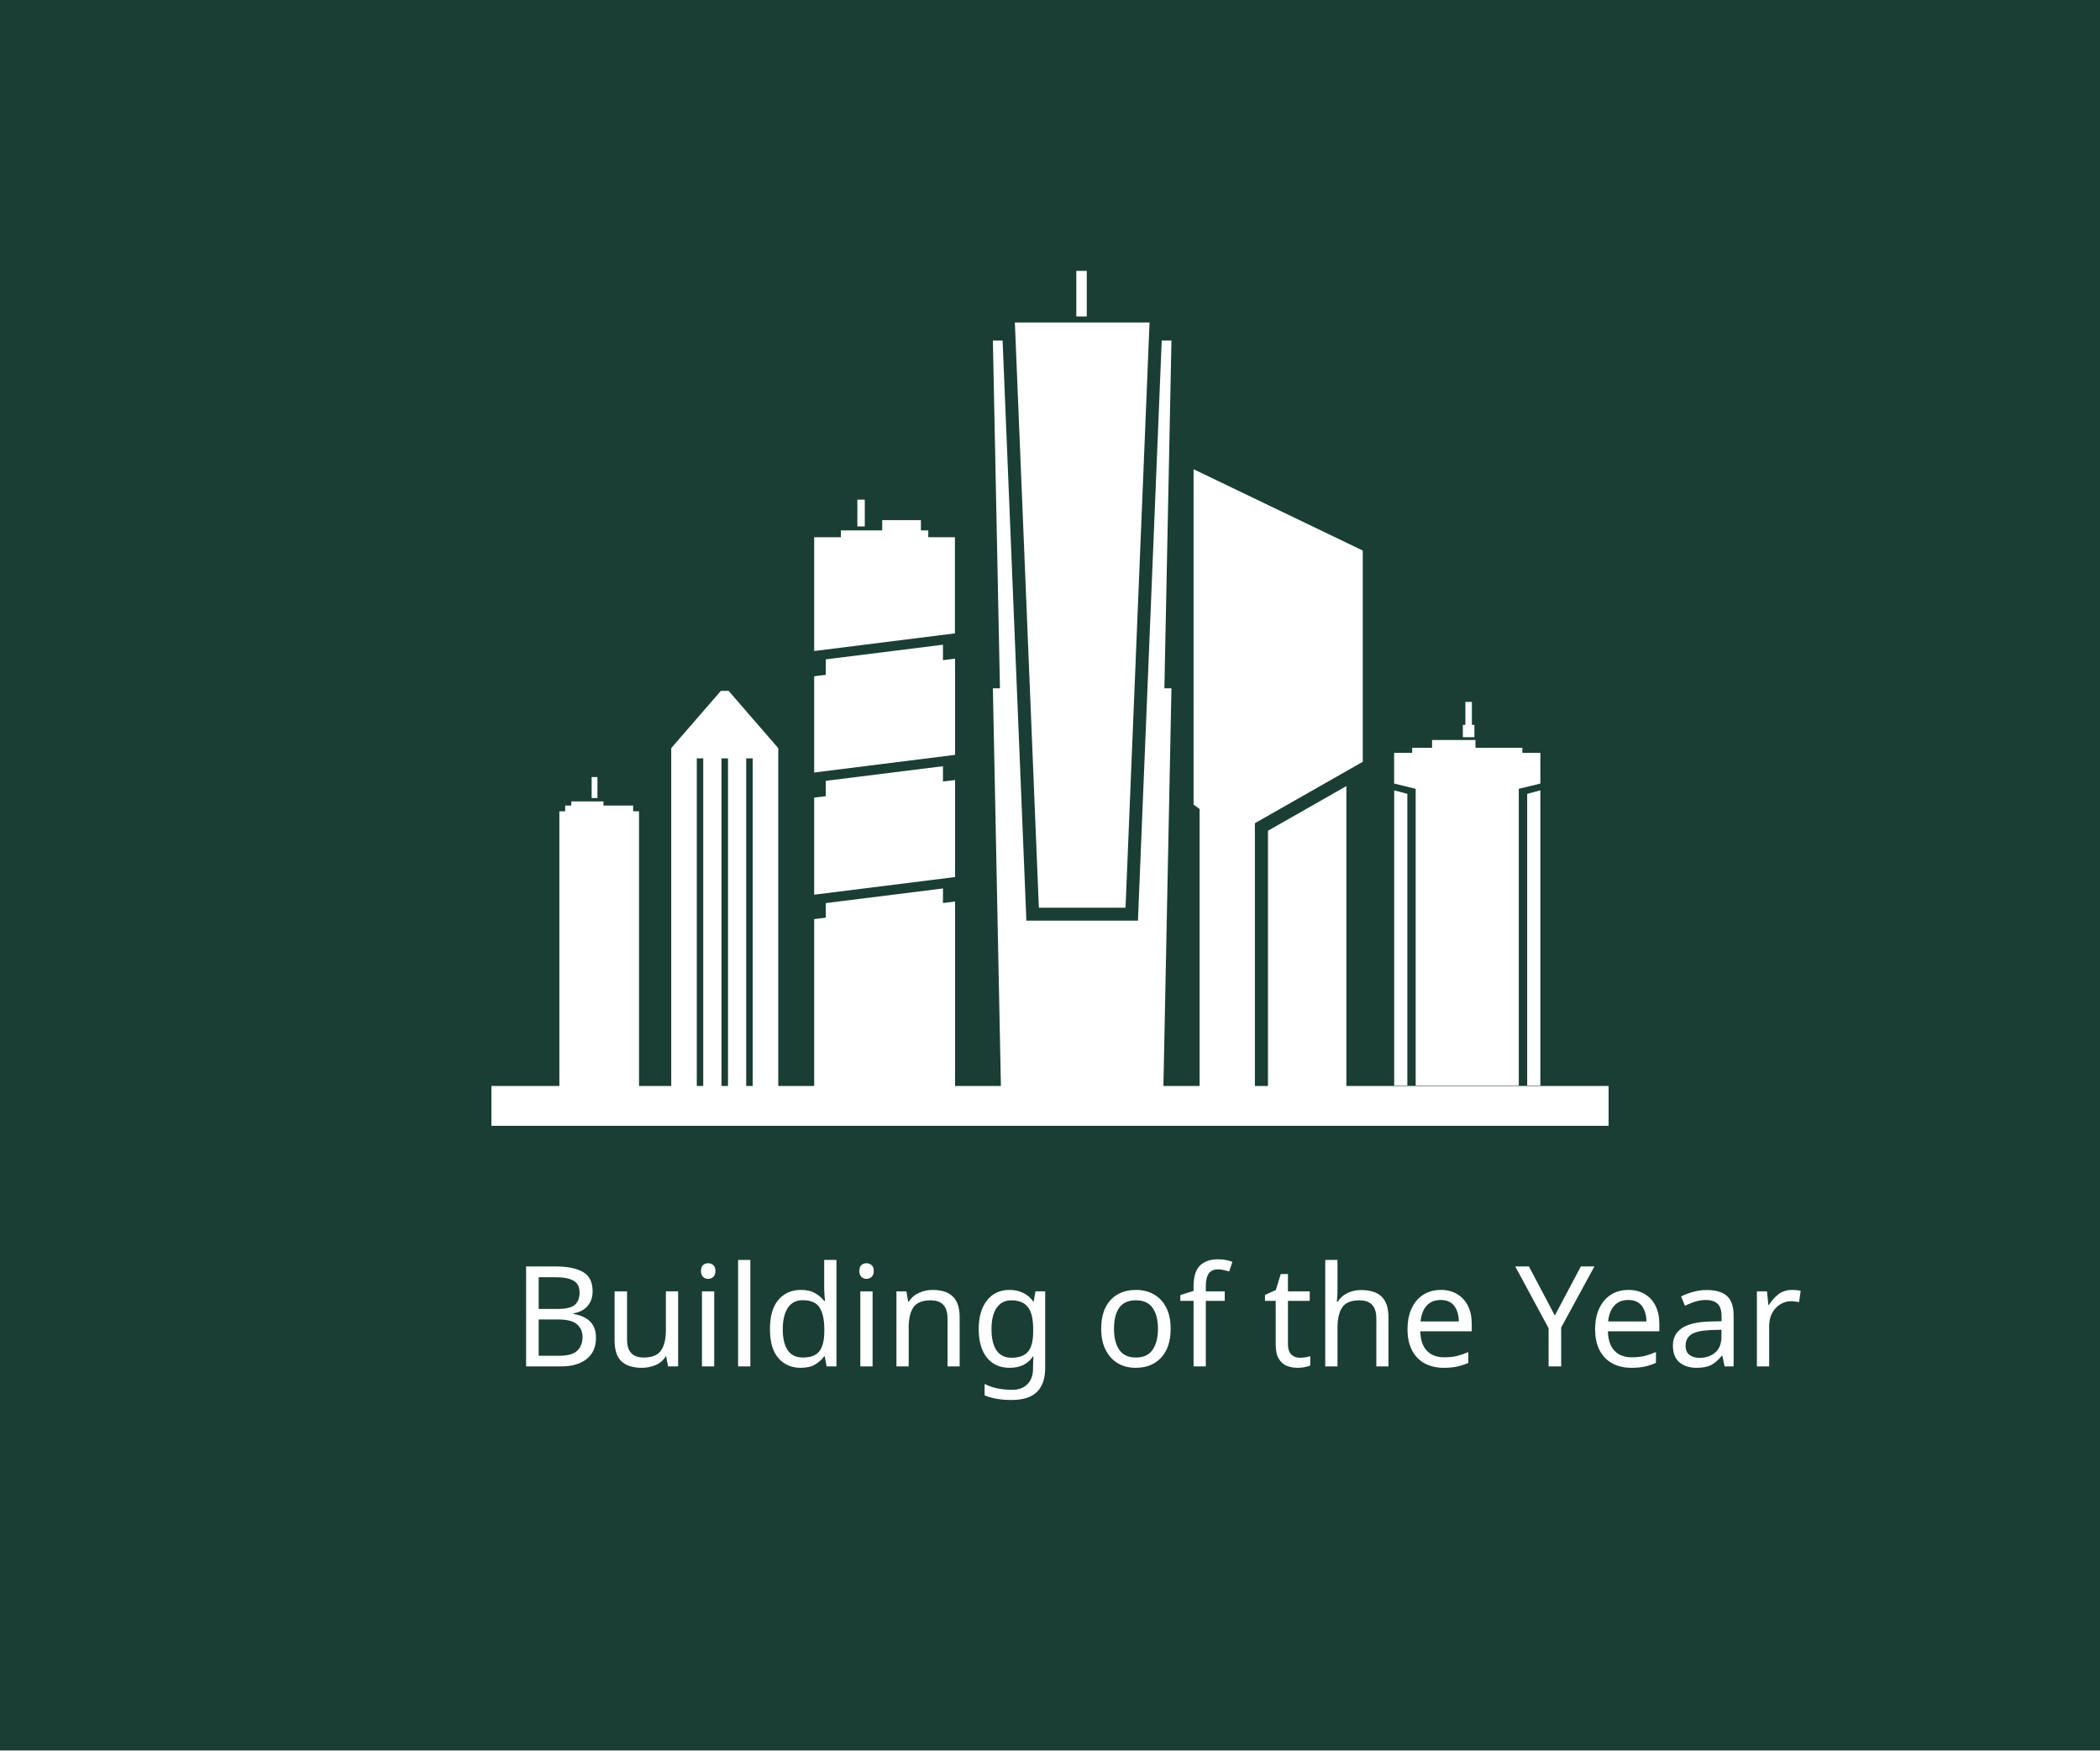
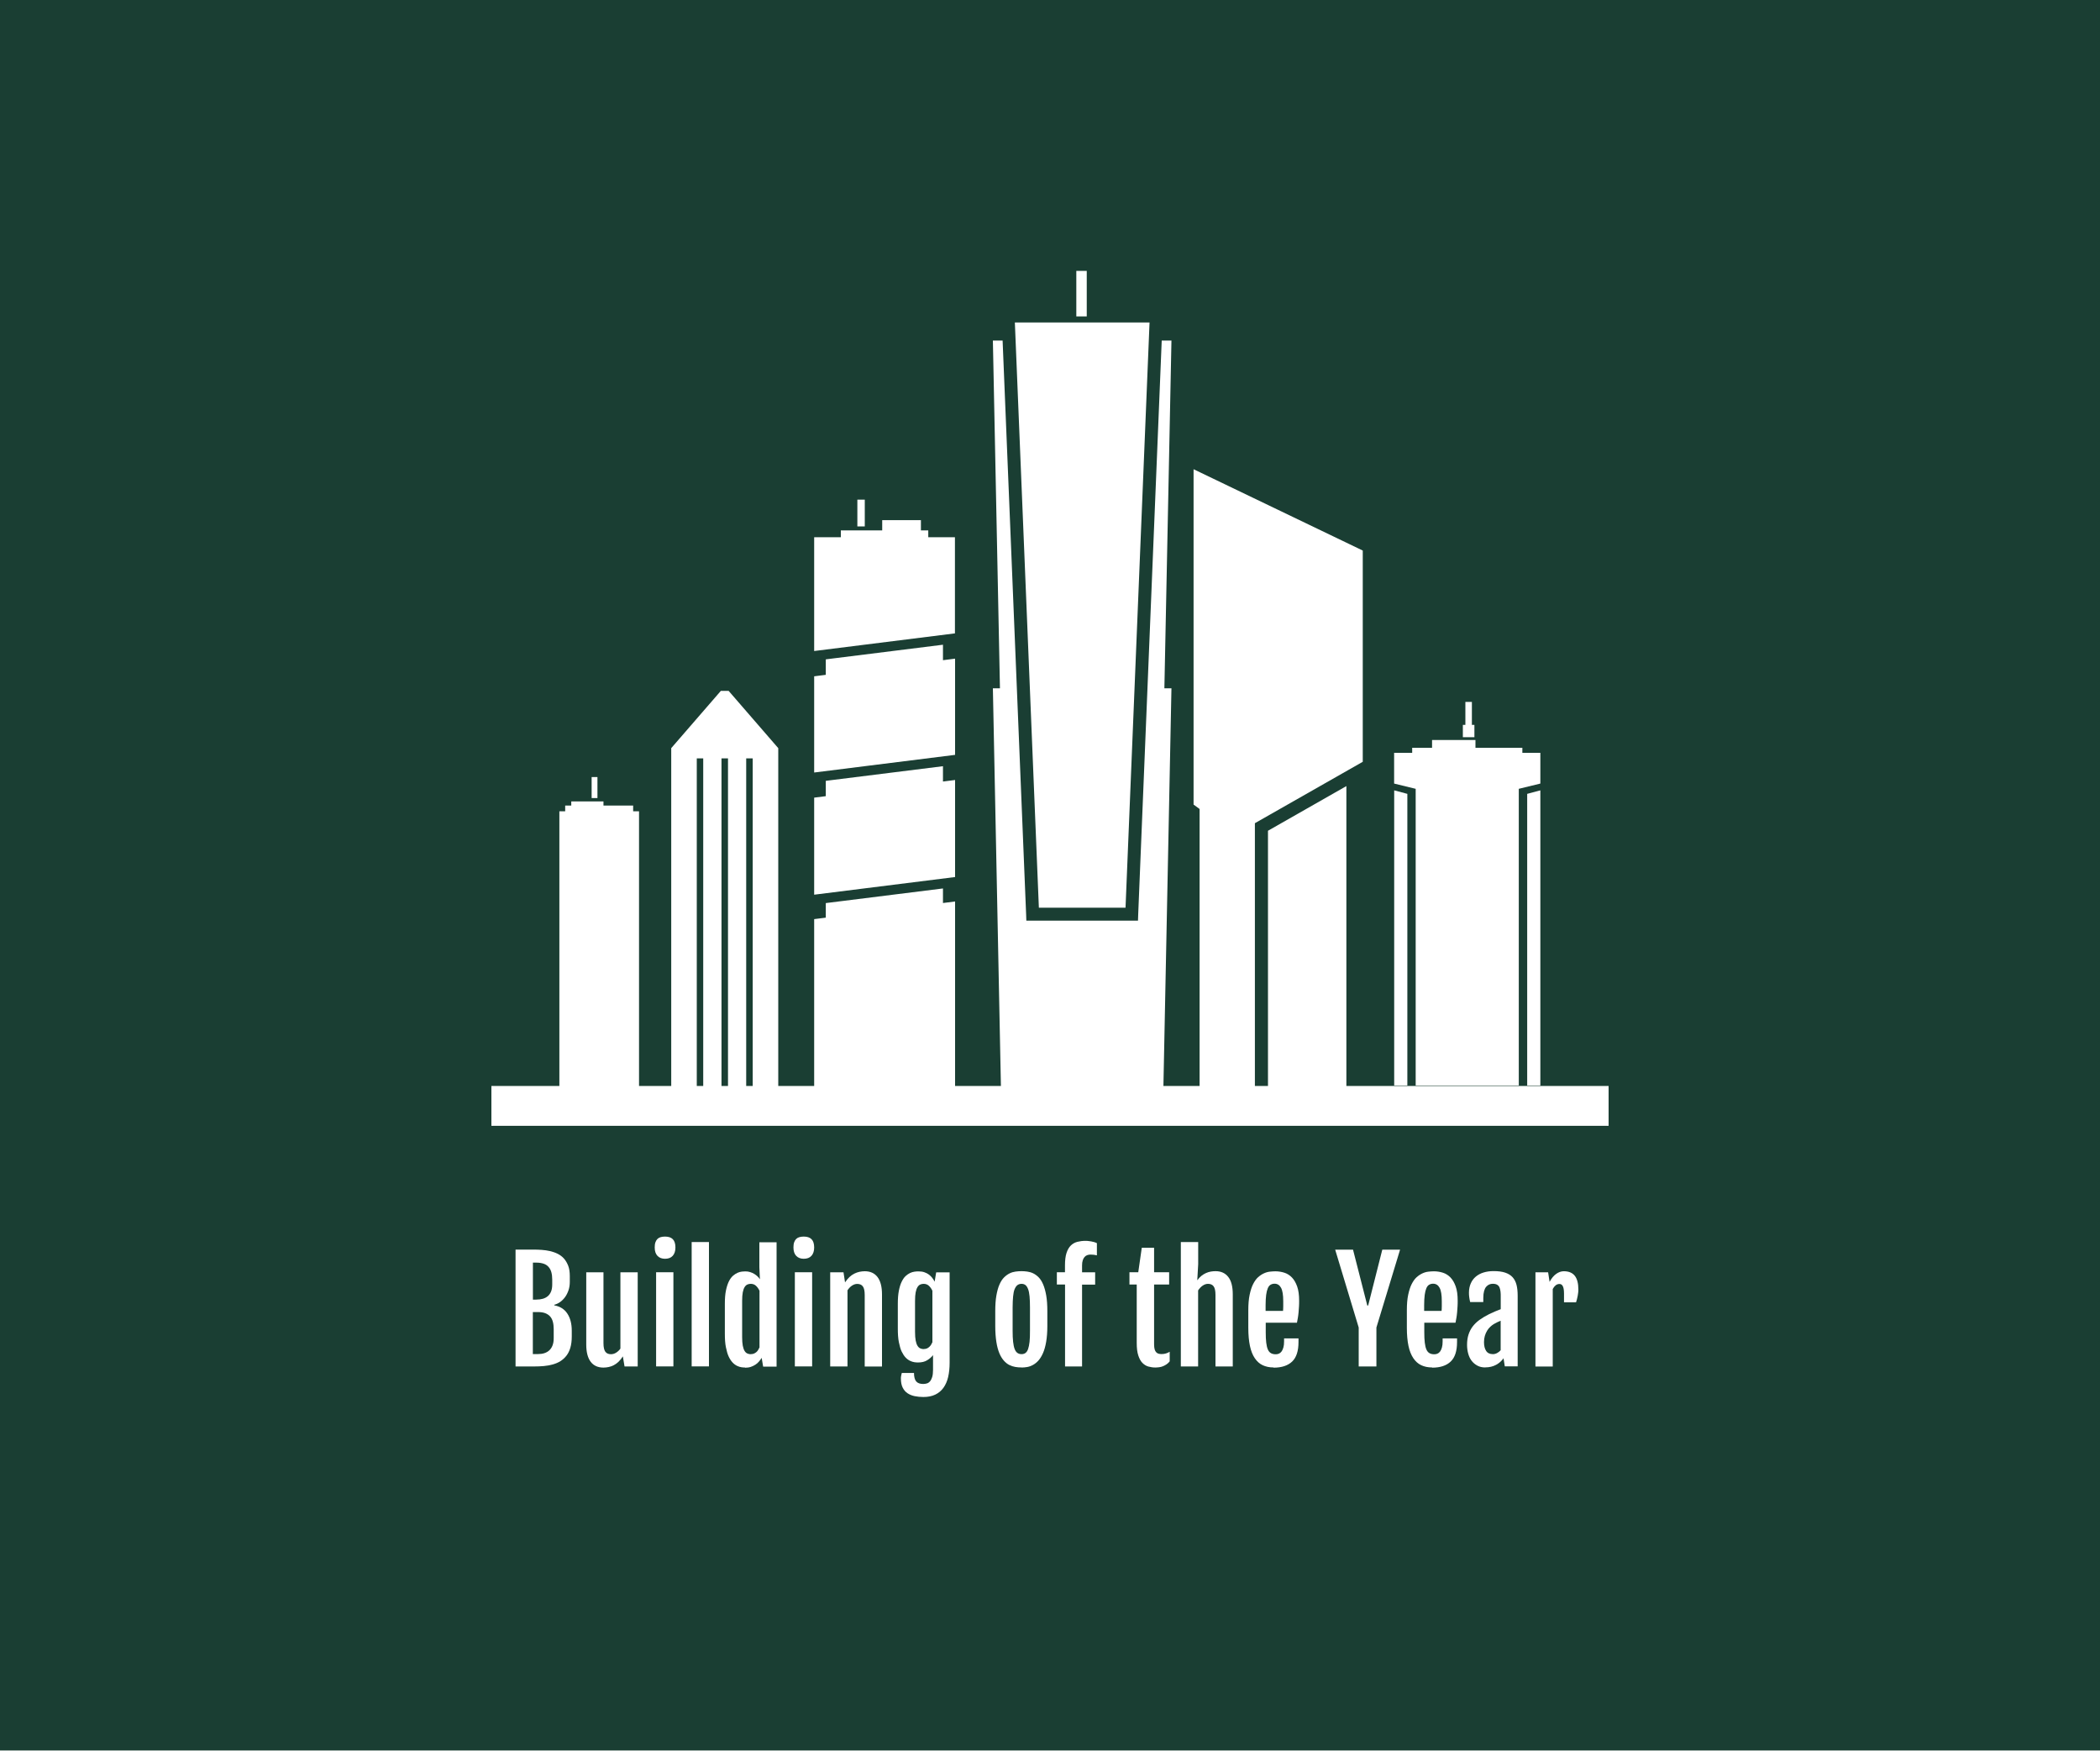
- <svg xmlns="http://www.w3.org/2000/svg" viewBox="0 0 300 250">
-   <defs>
-     <style>
-       .cls-1 {
-         fill: #1a3e33;
-       }
- 
-       .cls-2 {
-         font-family: FjallaOne-Regular, 'Fjalla One';
-         font-size: 20px;
-       }
- 
-       .cls-2, .cls-3 {
-         fill: #fff;
-       }
- 
-       .cls-3 {
-         fill-rule: evenodd;
-       }
-     </style>
-   </defs>
+ <svg xmlns="http://www.w3.org/2000/svg" width="300" height="250" viewBox="0 0 300 250">
  <g id="Layer_1" data-name="Layer 1">
-     <rect class="cls-1" width="300" height="250" />
+     <rect width="300" height="250" style="fill: #1a3e33;" />
  </g>
  <g id="Building">
    <g>
-       <polygon class="cls-3" points="70.2 160.79 70.2 155.1 229.8 155.1 229.8 160.79 70.2 160.79 70.2 160.79" />
-       <path class="cls-3" d="m143,155.73l-1.16-57.43h1.01l-1.01-49.66h1.39l3.36,81.96.03.89h15.95l.03-.89,3.36-81.96h1.39l-1.01,49.66h1.01l-1.16,57.43h-23.21,0Zm1.98-109.67h19.24l-3.43,83.58h-12.38l-3.43-83.58h0Zm8.78-.87v-6.5h1.49v6.5h-1.49Z" />
-       <polygon class="cls-3" points="111.18 155.55 107.53 155.55 107.53 108.31 106.6 108.31 106.6 155.55 104 155.55 104 108.31 103.07 108.31 103.07 155.55 100.46 155.55 100.46 108.31 99.54 108.31 99.54 155.55 95.89 155.55 95.89 106.85 102.98 98.67 104.09 98.67 111.18 106.85 111.18 106.85 111.18 155.55 111.18 155.55" />
-       <path class="cls-3" d="m79.9,115.87h.84v-.82h.87v-.59h4.6v.59h4.24v.82h.84v39.68h-11.38v-39.68h0Zm4.62-4.89h.83v3h-.83v-3h0Z" />
-       <path class="cls-3" d="m122.48,71.36h1.06v3.82h-1.06v-3.82h0Zm12.22,84.19h-18.39v-24.28l1.66-.21v-2.08l16.74-2.09v2.08l1.73-.22v26.8h-1.73Zm-18.39-27.77v-13.86l1.66-.21v-2.19l16.74-2.09v2.19l1.73-.22v13.86l-20.12,2.52h0Zm0-17.45v-13.74l1.66-.21v-2.21l16.74-2.09v2.21l1.73-.22v13.74l-20.12,2.52h0Zm0-17.37v-16.23h3.81v-.98h5.91v-1.46h5.53v1.46h1.05v.98h3.81v13.73l-20.12,2.52h0v-.02Z" />
-       <path class="cls-3" d="m199.17,107.52h2.57v-.72h2.84v-1.11h6.2v1.11h6.7v.72h2.57v4.39l-3.08.75v42.37h-14.73v-42.37l-3.08-.75v-4.39h0Zm10.17-3.99v-3.28h.93v3.28h.36v1.76h-1.65v-1.76h.36Zm10.71,9.35v42.15h-1.88v-41.65l1.88-.5h0Zm-19,42.15h-1.88v-42.15l1.88.5v41.65h0Z" />
-       <path class="cls-3" d="m170.52,67.02l24.16,11.61v30.17l-15.41,8.77v38.16h-7.9v-40.19l-.86-.63v-47.89h0Zm21.82,45.25v43.46h-11.2v-37.08l11.2-6.38h0Z" />
+       <polygon points="70.2 160.79 70.2 155.1 229.8 155.1 229.8 160.79 70.2 160.79 70.2 160.79" style="fill: #fff; fill-rule: evenodd;" />
+       <path d="m143,155.73l-1.16-57.43h1.01l-1.01-49.66h1.39l3.36,81.96.03.89h15.95l.03-.89,3.36-81.96h1.39l-1.01,49.66h1.01l-1.16,57.43h-23.21,0Zm1.98-109.67h19.24l-3.43,83.58h-12.38l-3.43-83.58h0Zm8.78-.87v-6.5h1.49v6.5h-1.49Z" style="fill: #fff; fill-rule: evenodd;" />
+       <polygon points="111.18 155.55 107.53 155.55 107.53 108.31 106.6 108.31 106.6 155.55 104 155.55 104 108.31 103.07 108.31 103.07 155.55 100.46 155.55 100.46 108.31 99.54 108.31 99.54 155.55 95.89 155.55 95.89 106.85 102.98 98.67 104.09 98.67 111.18 106.85 111.18 106.85 111.18 155.55 111.18 155.55" style="fill: #fff; fill-rule: evenodd;" />
+       <path d="m79.9,115.87h.84v-.82h.87v-.59h4.6v.59h4.24v.82h.84v39.68h-11.38v-39.68h0Zm4.62-4.89h.83v3h-.83v-3h0Z" style="fill: #fff; fill-rule: evenodd;" />
+       <path d="m122.48,71.36h1.06v3.82h-1.06v-3.82h0Zm12.22,84.19h-18.39v-24.28l1.66-.21v-2.08l16.74-2.09v2.08l1.73-.22v26.8h-1.73Zm-18.39-27.77v-13.86l1.66-.21v-2.19l16.74-2.09v2.19l1.73-.22v13.86l-20.12,2.52h0Zm0-17.45v-13.74l1.66-.21v-2.21l16.74-2.09v2.21l1.73-.22v13.74l-20.12,2.52h0Zm0-17.37v-16.23h3.81v-.98h5.91v-1.46h5.53v1.46h1.05v.98h3.81v13.73l-20.12,2.52h0v-.02Z" style="fill: #fff; fill-rule: evenodd;" />
+       <path d="m199.17,107.52h2.57v-.72h2.84v-1.11h6.2v1.11h6.7v.72h2.57v4.39l-3.08.75v42.37h-14.73v-42.37l-3.08-.75v-4.39h0Zm10.17-3.99v-3.28h.93v3.28h.36v1.76h-1.65v-1.76h.36Zm10.71,9.35v42.15h-1.88v-41.65l1.88-.5h0Zm-19,42.15h-1.88v-42.15l1.88.5v41.65h0Z" style="fill: #fff; fill-rule: evenodd;" />
+       <path d="m170.52,67.02l24.16,11.61v30.17l-15.41,8.77v38.16h-7.9v-40.19l-.86-.63v-47.89h0Zm21.82,45.25v43.46h-11.2v-37.08l11.2-6.38h0Z" style="fill: #fff; fill-rule: evenodd;" />
    </g>
  </g>
  <g id="Layer_3" data-name="Layer 3">
-     <text class="cls-2" transform="translate(73.22 195.15)">
-       <tspan x="0" y="0">Building of the Year</tspan>
-     </text>
+     <g>
+       <path d="m73.65,178.47h2.56c.38,0,.77.01,1.17.04s.8.08,1.18.17.75.21,1.09.38.65.39.9.67.46.63.62,1.04.23.91.23,1.49v.81c0,.44-.06.85-.19,1.22s-.29.7-.5.98-.45.52-.71.7-.54.31-.82.38v.08c.83.15,1.45.54,1.87,1.18s.63,1.45.63,2.44v.85c0,.61-.07,1.13-.2,1.58s-.32.83-.56,1.14-.53.57-.86.78-.7.36-1.09.47-.82.19-1.27.23-.91.06-1.39.06h-2.66v-16.68Zm2.97,7.14c.34,0,.65-.04.93-.12s.52-.21.72-.38.35-.4.46-.67.16-.61.16-1v-.68c0-.39-.04-.74-.12-1.04s-.21-.55-.39-.76-.41-.37-.7-.47-.64-.16-1.06-.16h-.49v5.29h.49Zm.23,7.78c.34,0,.65-.04.92-.13s.51-.22.71-.41.35-.42.46-.71.16-.62.16-1.02v-1.3c0-.39-.04-.74-.12-1.04s-.21-.56-.39-.76-.41-.36-.7-.47-.64-.16-1.05-.16h-.72v6h.72Z" style="fill: #fff;" />
+       <path d="m83.74,181.71h2.47v10.11c0,.59.09,1,.27,1.24s.45.35.8.35c.25,0,.49-.07.72-.21s.45-.33.63-.59v-10.9h2.47v13.45h-1.88l-.24-1.44h0c-.2.31-.4.56-.62.77s-.45.37-.68.49-.48.21-.73.26-.49.08-.74.08c-.79,0-1.4-.27-1.82-.82s-.64-1.37-.64-2.48v-10.3Z" style="fill: #fff;" />
+       <path d="m95.01,179.78c-.46,0-.82-.14-1.08-.41s-.4-.67-.4-1.2c0-.29.03-.54.1-.74s.17-.36.29-.48.28-.21.46-.26.39-.08.62-.08c.49,0,.86.12,1.11.37s.38.64.38,1.19c0,.51-.13.9-.39,1.19s-.63.42-1.12.42Zm-1.28,1.92h2.47v13.45h-2.47v-13.45Z" style="fill: #fff;" />
+       <path d="m98.81,177.39h2.47v17.76h-2.47v-17.76Z" style="fill: #fff;" />
+       <path d="m106.44,195.31c-.15,0-.33-.01-.53-.04s-.41-.1-.62-.2-.43-.26-.63-.47-.39-.49-.56-.85-.29-.81-.4-1.34-.15-1.18-.15-1.94v-4.27c0-.75.05-1.39.16-1.91s.25-.95.42-1.29.37-.61.59-.8.44-.33.65-.42.43-.15.62-.17.36-.03.49-.03c.24,0,.47.03.68.1s.41.15.59.26.33.23.47.36.25.27.34.41h0s-.08-1.71-.08-1.71v-3.58h2.46v17.76h-1.92l-.21-1.25c-.11.18-.24.35-.38.52s-.31.32-.51.45-.42.24-.66.32-.53.12-.84.12Zm.84-1.91c.16,0,.31-.03.43-.08s.24-.13.34-.21.19-.19.26-.31.14-.24.19-.36v-8.09c-.12-.27-.29-.51-.49-.7s-.45-.29-.75-.29c-.18,0-.35.03-.5.1s-.28.19-.39.37-.2.43-.26.74-.09.72-.09,1.23v5.16c0,.5.03.91.09,1.23s.15.57.26.75.24.3.4.37.32.1.5.1Z" style="fill: #fff;" />
+       <path d="m114.83,179.78c-.46,0-.82-.14-1.08-.41s-.4-.67-.4-1.2c0-.29.03-.54.1-.74s.17-.36.29-.48.28-.21.46-.26.39-.08.62-.08c.49,0,.86.12,1.11.37s.38.64.38,1.19c0,.51-.13.9-.39,1.19s-.63.42-1.12.42Zm-1.28,1.92h2.47v13.45h-2.47v-13.45Z" style="fill: #fff;" />
+       <path d="m118.6,181.71h1.9l.22,1.44h0c.2-.3.41-.55.63-.76s.46-.37.7-.49.49-.21.74-.26.5-.08.75-.08c.79,0,1.4.28,1.82.83s.64,1.38.64,2.48v10.3h-2.47v-10.21c0-.59-.09-1-.27-1.24s-.45-.35-.8-.35c-.25,0-.49.08-.74.24s-.46.39-.65.67v10.88h-2.47v-13.45Z" style="fill: #fff;" />
+       <path d="m130.57,196.07c0,.58.11.99.32,1.23s.55.36,1,.36c.18,0,.36-.03.53-.08s.32-.16.44-.3.23-.35.31-.61.12-.6.12-1.01v-2.12c-.22.29-.51.53-.85.74s-.78.31-1.29.31c-.15,0-.33-.01-.53-.04s-.41-.1-.62-.2-.43-.26-.63-.47-.39-.5-.56-.85-.29-.81-.4-1.34-.15-1.19-.15-1.95v-3.54c0-.73.05-1.35.15-1.86s.23-.94.4-1.28.35-.62.56-.81.43-.34.64-.44.43-.16.64-.19.39-.04.56-.04c.33,0,.61.04.86.13s.47.2.65.34.34.3.47.47.24.35.33.53l.22-1.33h1.92v12.91c0,.75-.07,1.42-.21,2.03s-.37,1.12-.67,1.54-.69.75-1.17.98-1.04.34-1.69.34c-.44,0-.86-.04-1.25-.12s-.73-.22-1.03-.42-.52-.47-.69-.81-.25-.78-.25-1.3c0-.09,0-.21.03-.34s.05-.28.1-.44h1.75Zm1.41-3.4c.16,0,.31-.03.43-.08s.24-.13.34-.22.19-.2.26-.31.14-.24.19-.36v-7.35c-.12-.27-.29-.51-.49-.7s-.45-.29-.75-.29c-.18,0-.35.03-.5.1s-.28.19-.39.37-.2.43-.26.74-.09.72-.09,1.23v4.42c0,.5.03.91.09,1.23s.15.57.26.75.24.31.4.38.32.1.5.1Z" style="fill: #fff;" />
+       <path d="m145.92,195.3c-.29,0-.58-.02-.87-.07s-.58-.14-.86-.28-.54-.35-.78-.62-.46-.62-.64-1.05-.33-.97-.43-1.61-.16-1.4-.16-2.29v-2.11c0-.87.05-1.62.16-2.24s.25-1.14.44-1.57.4-.76.65-1.01.51-.44.79-.58.56-.22.85-.26.58-.06.86-.06.54.02.83.06.57.12.84.25.53.32.78.57.46.59.64,1.01.33.95.44,1.58.16,1.38.16,2.26v2.11c0,.87-.06,1.62-.17,2.26s-.26,1.17-.45,1.6-.41.79-.65,1.06-.51.48-.78.63-.55.25-.83.3-.56.07-.82.07Zm.02-1.9c.22,0,.41-.06.56-.17s.28-.3.37-.56.16-.6.21-1.03.06-.96.06-1.59v-3.31c0-.63-.02-1.16-.06-1.59s-.11-.78-.21-1.04-.22-.45-.37-.57-.34-.18-.56-.18c-.23,0-.43.06-.59.18s-.29.31-.4.57-.18.61-.22,1.04-.07.96-.07,1.59v3.31c0,.63.02,1.16.07,1.59s.12.77.22,1.03.24.45.4.56.36.17.59.17Z" style="fill: #fff;" />
+       <path d="m152.14,183.46h-1.16v-1.76h1.16v-.97c0-.73.07-1.32.22-1.78.15-.46.36-.82.62-1.07s.57-.43.93-.52c.36-.09.74-.14,1.15-.14.12,0,.25,0,.39.02s.29.03.44.06.29.06.43.1c.14.04.27.09.38.15v1.74c-.27-.07-.58-.11-.92-.11-.16,0-.32.03-.46.08s-.28.14-.38.26c-.11.12-.2.28-.26.48-.07.2-.1.44-.1.74v.97h1.87v1.76h-1.87v11.69h-2.43v-11.69Z" style="fill: #fff;" />
+       <path d="m162.39,183.46h-1.04v-1.76h1.26l.5-3.49h1.76v3.49h2.15v1.76h-2.15v8.55c0,.29.03.53.08.71s.13.32.23.42.21.17.34.2.27.05.41.05c.24,0,.45-.03.64-.09s.36-.14.53-.24v1.37c-.14.18-.3.32-.46.43s-.34.2-.51.27-.35.12-.54.14-.36.04-.54.04c-.34,0-.68-.05-1-.14s-.6-.27-.85-.52-.44-.61-.59-1.07-.22-1.05-.22-1.78v-8.34Z" style="fill: #fff;" />
+       <path d="m168.7,177.39h2.47v3.16l-.13,2.3c.18-.25.38-.46.59-.63s.43-.3.65-.4.45-.17.68-.21.46-.06.69-.06c.79,0,1.39.28,1.82.83s.64,1.38.64,2.48v10.3h-2.47v-10.21c0-.59-.09-1-.27-1.24s-.45-.35-.8-.35c-.25,0-.5.08-.75.25s-.47.4-.66.69v10.86h-2.47v-17.76Z" style="fill: #fff;" />
+       <path d="m181.92,195.3c-.58,0-1.09-.11-1.54-.32s-.82-.55-1.13-1.01-.54-1.04-.69-1.75-.23-1.57-.23-2.57v-2.54c0-.85.06-1.58.19-2.19s.29-1.12.5-1.53.44-.74.71-.98.55-.42.83-.55.57-.21.85-.24.54-.05.79-.05c.44,0,.87.07,1.28.2s.77.36,1.08.68.56.75.75,1.29.28,1.21.28,2.02c0,.27,0,.55-.02.83s-.04.55-.06.83-.06.53-.1.79-.09.49-.13.7h-4.46v1.37c0,.59.02,1.08.07,1.48s.12.72.23.97.25.42.44.53.42.16.7.16c.15,0,.3-.03.44-.09s.27-.16.38-.31.19-.33.26-.57.1-.53.1-.88v-.42h2.06v.52c0,1.28-.3,2.21-.91,2.79s-1.49.87-2.64.87Zm1.37-8.07c0-.07.01-.17.02-.29s.01-.25.01-.38,0-.26,0-.39v-.33c0-.89-.1-1.52-.31-1.91s-.52-.59-.93-.59c-.21,0-.4.05-.57.15s-.3.27-.4.51-.18.55-.23.94-.08.88-.08,1.46v.82h2.48Z" style="fill: #fff;" />
+       <path d="m194.1,189.6l-3.36-11.12h2.55l2.04,7.98h.12l2.02-7.98h2.54l-3.38,11.12v5.56h-2.53v-5.56Z" style="fill: #fff;" />
+       <path d="m204.57,195.3c-.58,0-1.09-.11-1.54-.32s-.82-.55-1.13-1.01-.54-1.04-.69-1.75-.23-1.57-.23-2.57v-2.54c0-.85.06-1.58.19-2.19s.29-1.12.5-1.53.44-.74.71-.98.55-.42.83-.55.57-.21.85-.24.54-.05.79-.05c.44,0,.87.07,1.28.2s.77.36,1.08.68.56.75.75,1.29.28,1.21.28,2.02c0,.27,0,.55-.02.83s-.04.55-.06.83-.06.53-.1.79-.09.49-.13.7h-4.46v1.37c0,.59.02,1.08.07,1.48s.12.72.23.97.25.42.44.53.42.16.7.16c.15,0,.3-.03.44-.09s.27-.16.38-.31.19-.33.26-.57.1-.53.1-.88v-.42h2.06v.52c0,1.28-.3,2.21-.91,2.79s-1.49.87-2.64.87Zm1.37-8.07c0-.07.01-.17.02-.29s.01-.25.01-.38,0-.26,0-.39v-.33c0-.89-.1-1.52-.31-1.91s-.52-.59-.93-.59c-.21,0-.4.05-.57.15s-.3.27-.4.51-.18.55-.23.94-.08.88-.08,1.46v.82h2.48Z" style="fill: #fff;" />
+       <path d="m212.18,195.3c-.42,0-.79-.08-1.11-.25s-.59-.39-.82-.68-.39-.63-.5-1.02-.17-.82-.17-1.28c0-.55.07-1.04.21-1.47s.34-.82.6-1.16.59-.66.98-.94.84-.55,1.36-.81c.25-.12.53-.25.83-.38s.58-.24.83-.33v-1.78c0-.26,0-.5-.03-.73s-.07-.42-.14-.59-.19-.3-.34-.39-.35-.14-.62-.14c-.18,0-.35.03-.51.1s-.31.18-.44.33-.23.36-.3.62-.11.58-.11.97v.59h-1.88c-.06-.25-.1-.49-.13-.7s-.04-.42-.04-.63c0-.5.09-.94.26-1.33s.41-.71.72-.97.68-.46,1.11-.59.9-.2,1.42-.2c.67,0,1.23.07,1.67.22s.8.37,1.06.66.45.66.56,1.1.16.96.16,1.55v10.07h-1.84l-.18-1.15c-.27.38-.62.7-1.07.94s-.96.36-1.53.36Zm1.09-1.9c.21,0,.41-.05.61-.16s.37-.24.5-.4v-4.21c-.13.05-.28.11-.44.19s-.34.17-.53.28c-.18.11-.35.24-.52.4s-.32.34-.45.56-.24.46-.32.73-.12.57-.12.9c0,.51.1.93.3,1.24s.52.47.97.47Z" style="fill: #fff;" />
+       <path d="m219.35,181.71h1.81l.21,1.37c.27-.51.59-.89.94-1.14s.72-.38,1.09-.38c.71,0,1.23.22,1.57.65s.51,1.09.51,1.96c0,.11,0,.24-.02.4s-.04.31-.07.48-.07.33-.11.5-.09.32-.13.45h-1.72v-1.25c0-.27-.02-.5-.05-.67s-.08-.32-.14-.42-.13-.18-.21-.22-.16-.06-.25-.06c-.2,0-.38.06-.54.19s-.3.3-.42.53v11.07h-2.47v-13.45Z" style="fill: #fff;" />
+     </g>
  </g>
</svg>
